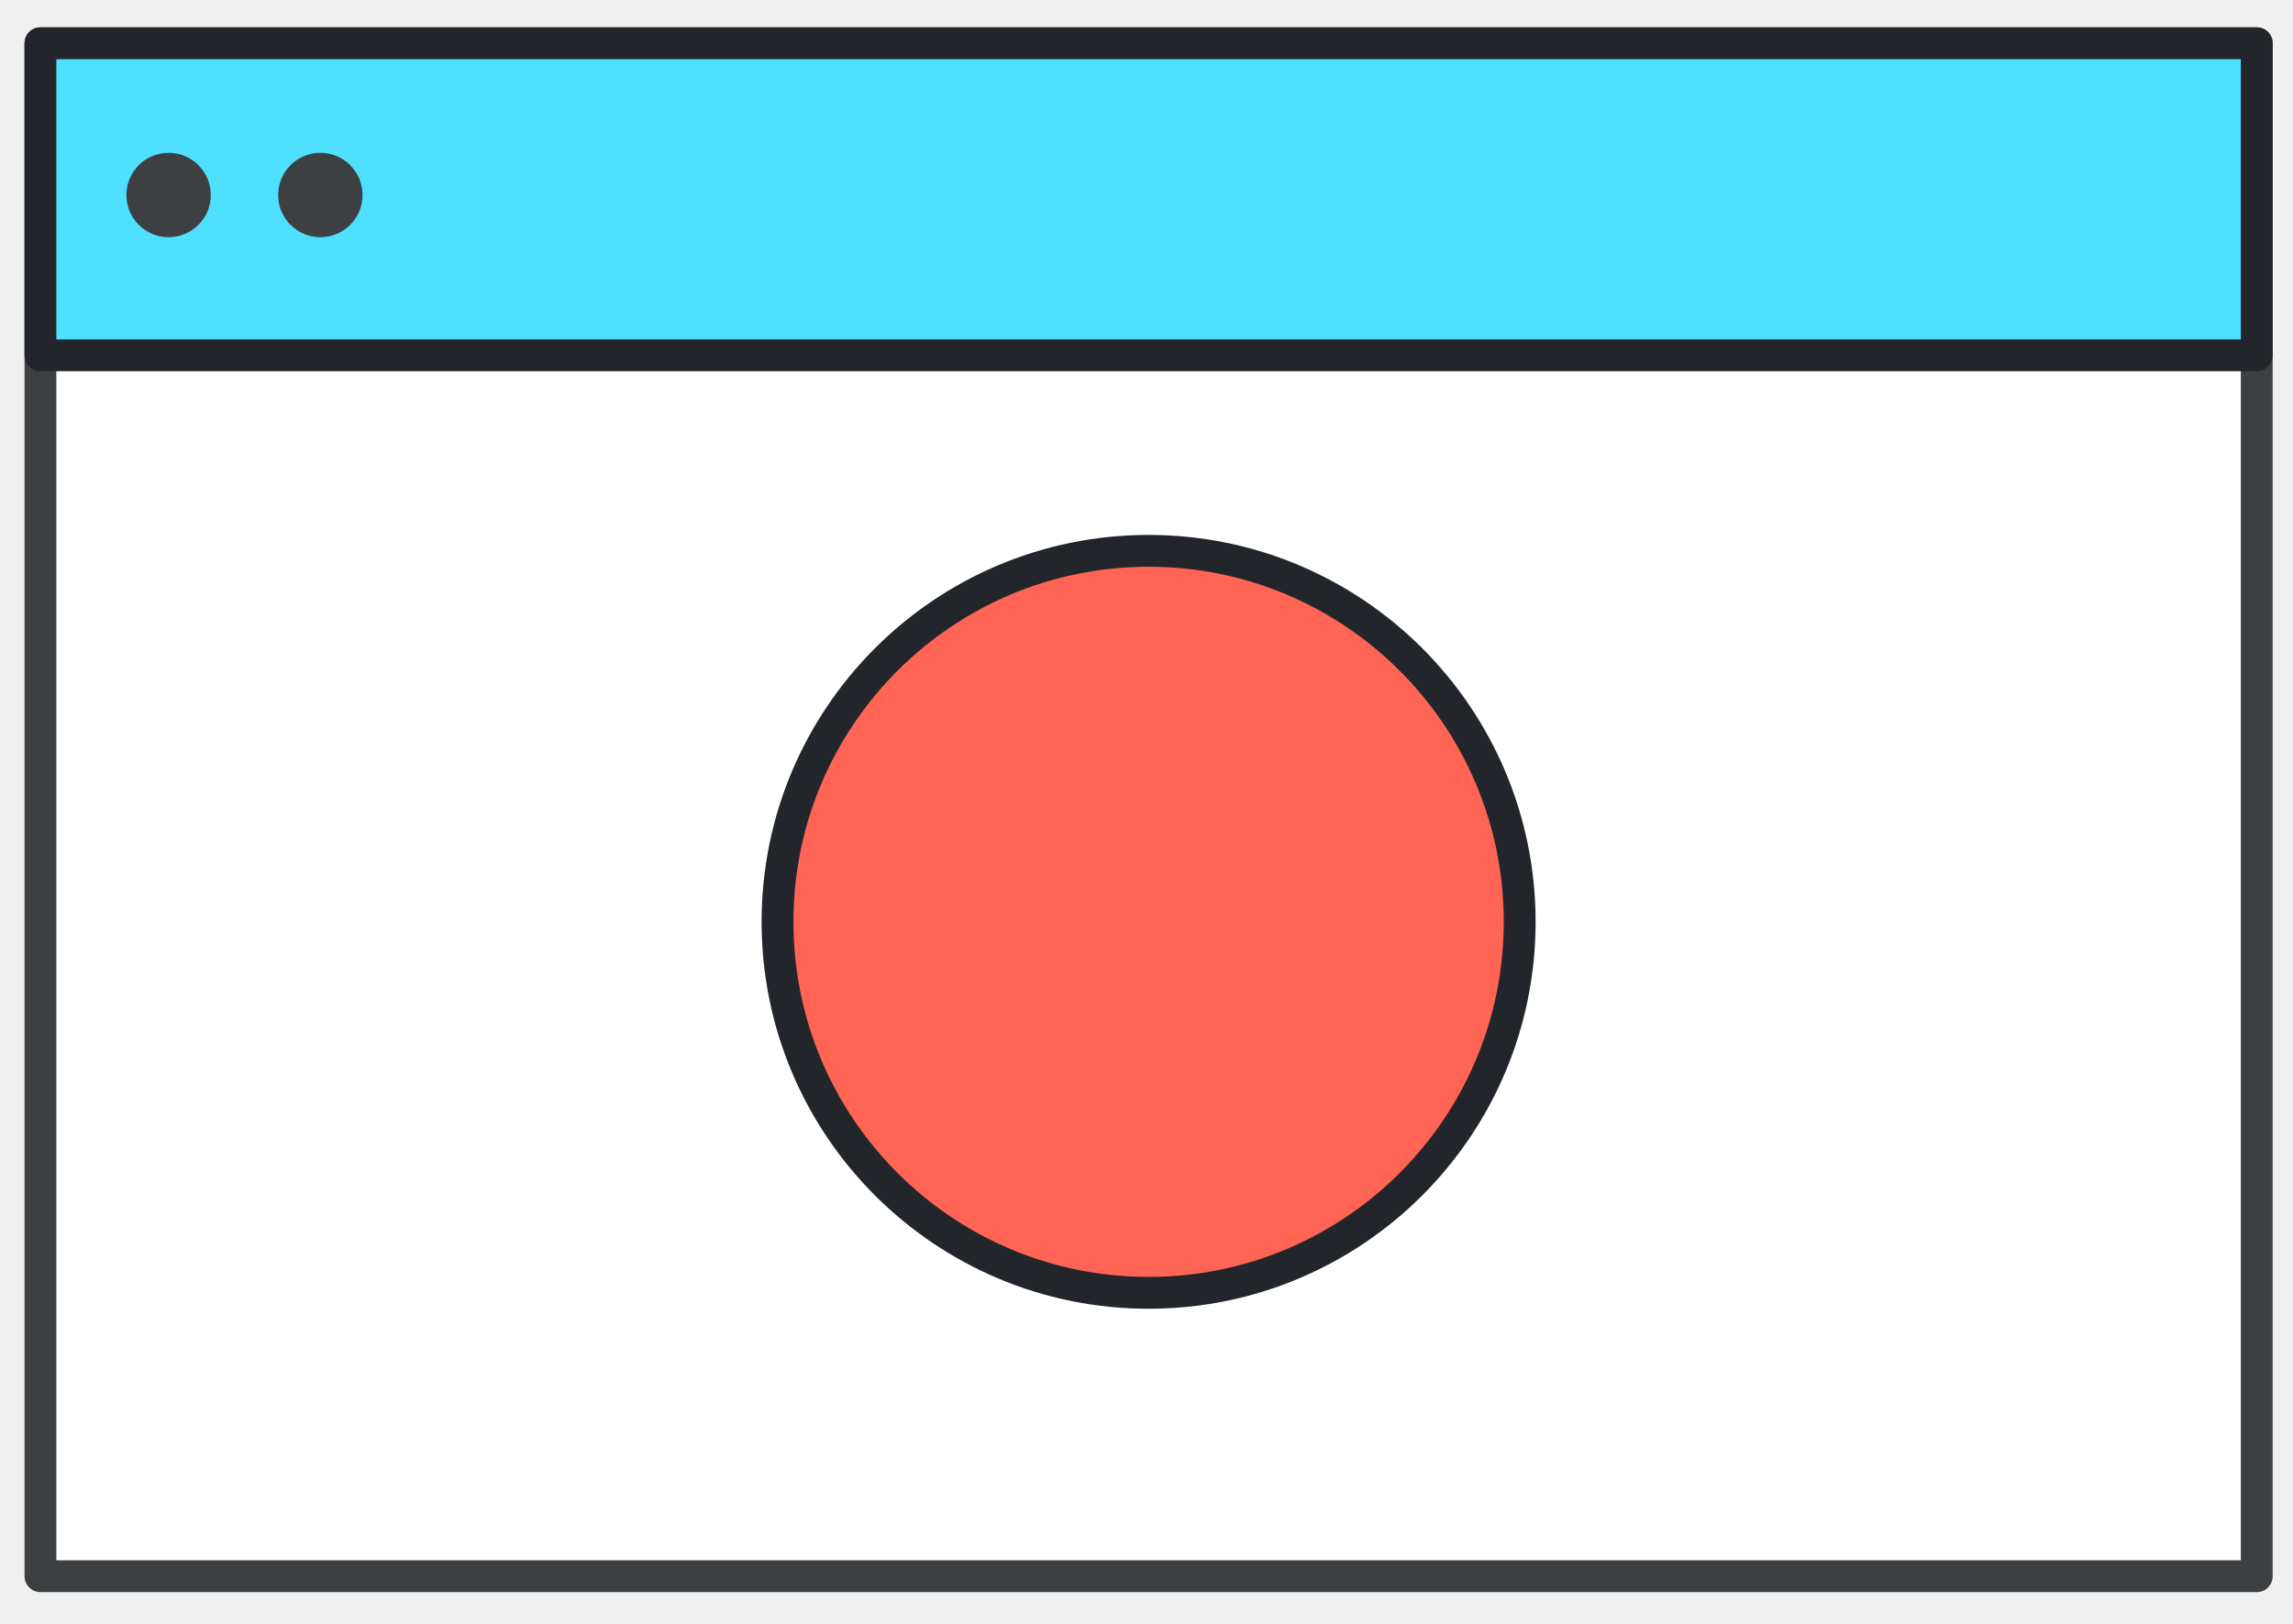
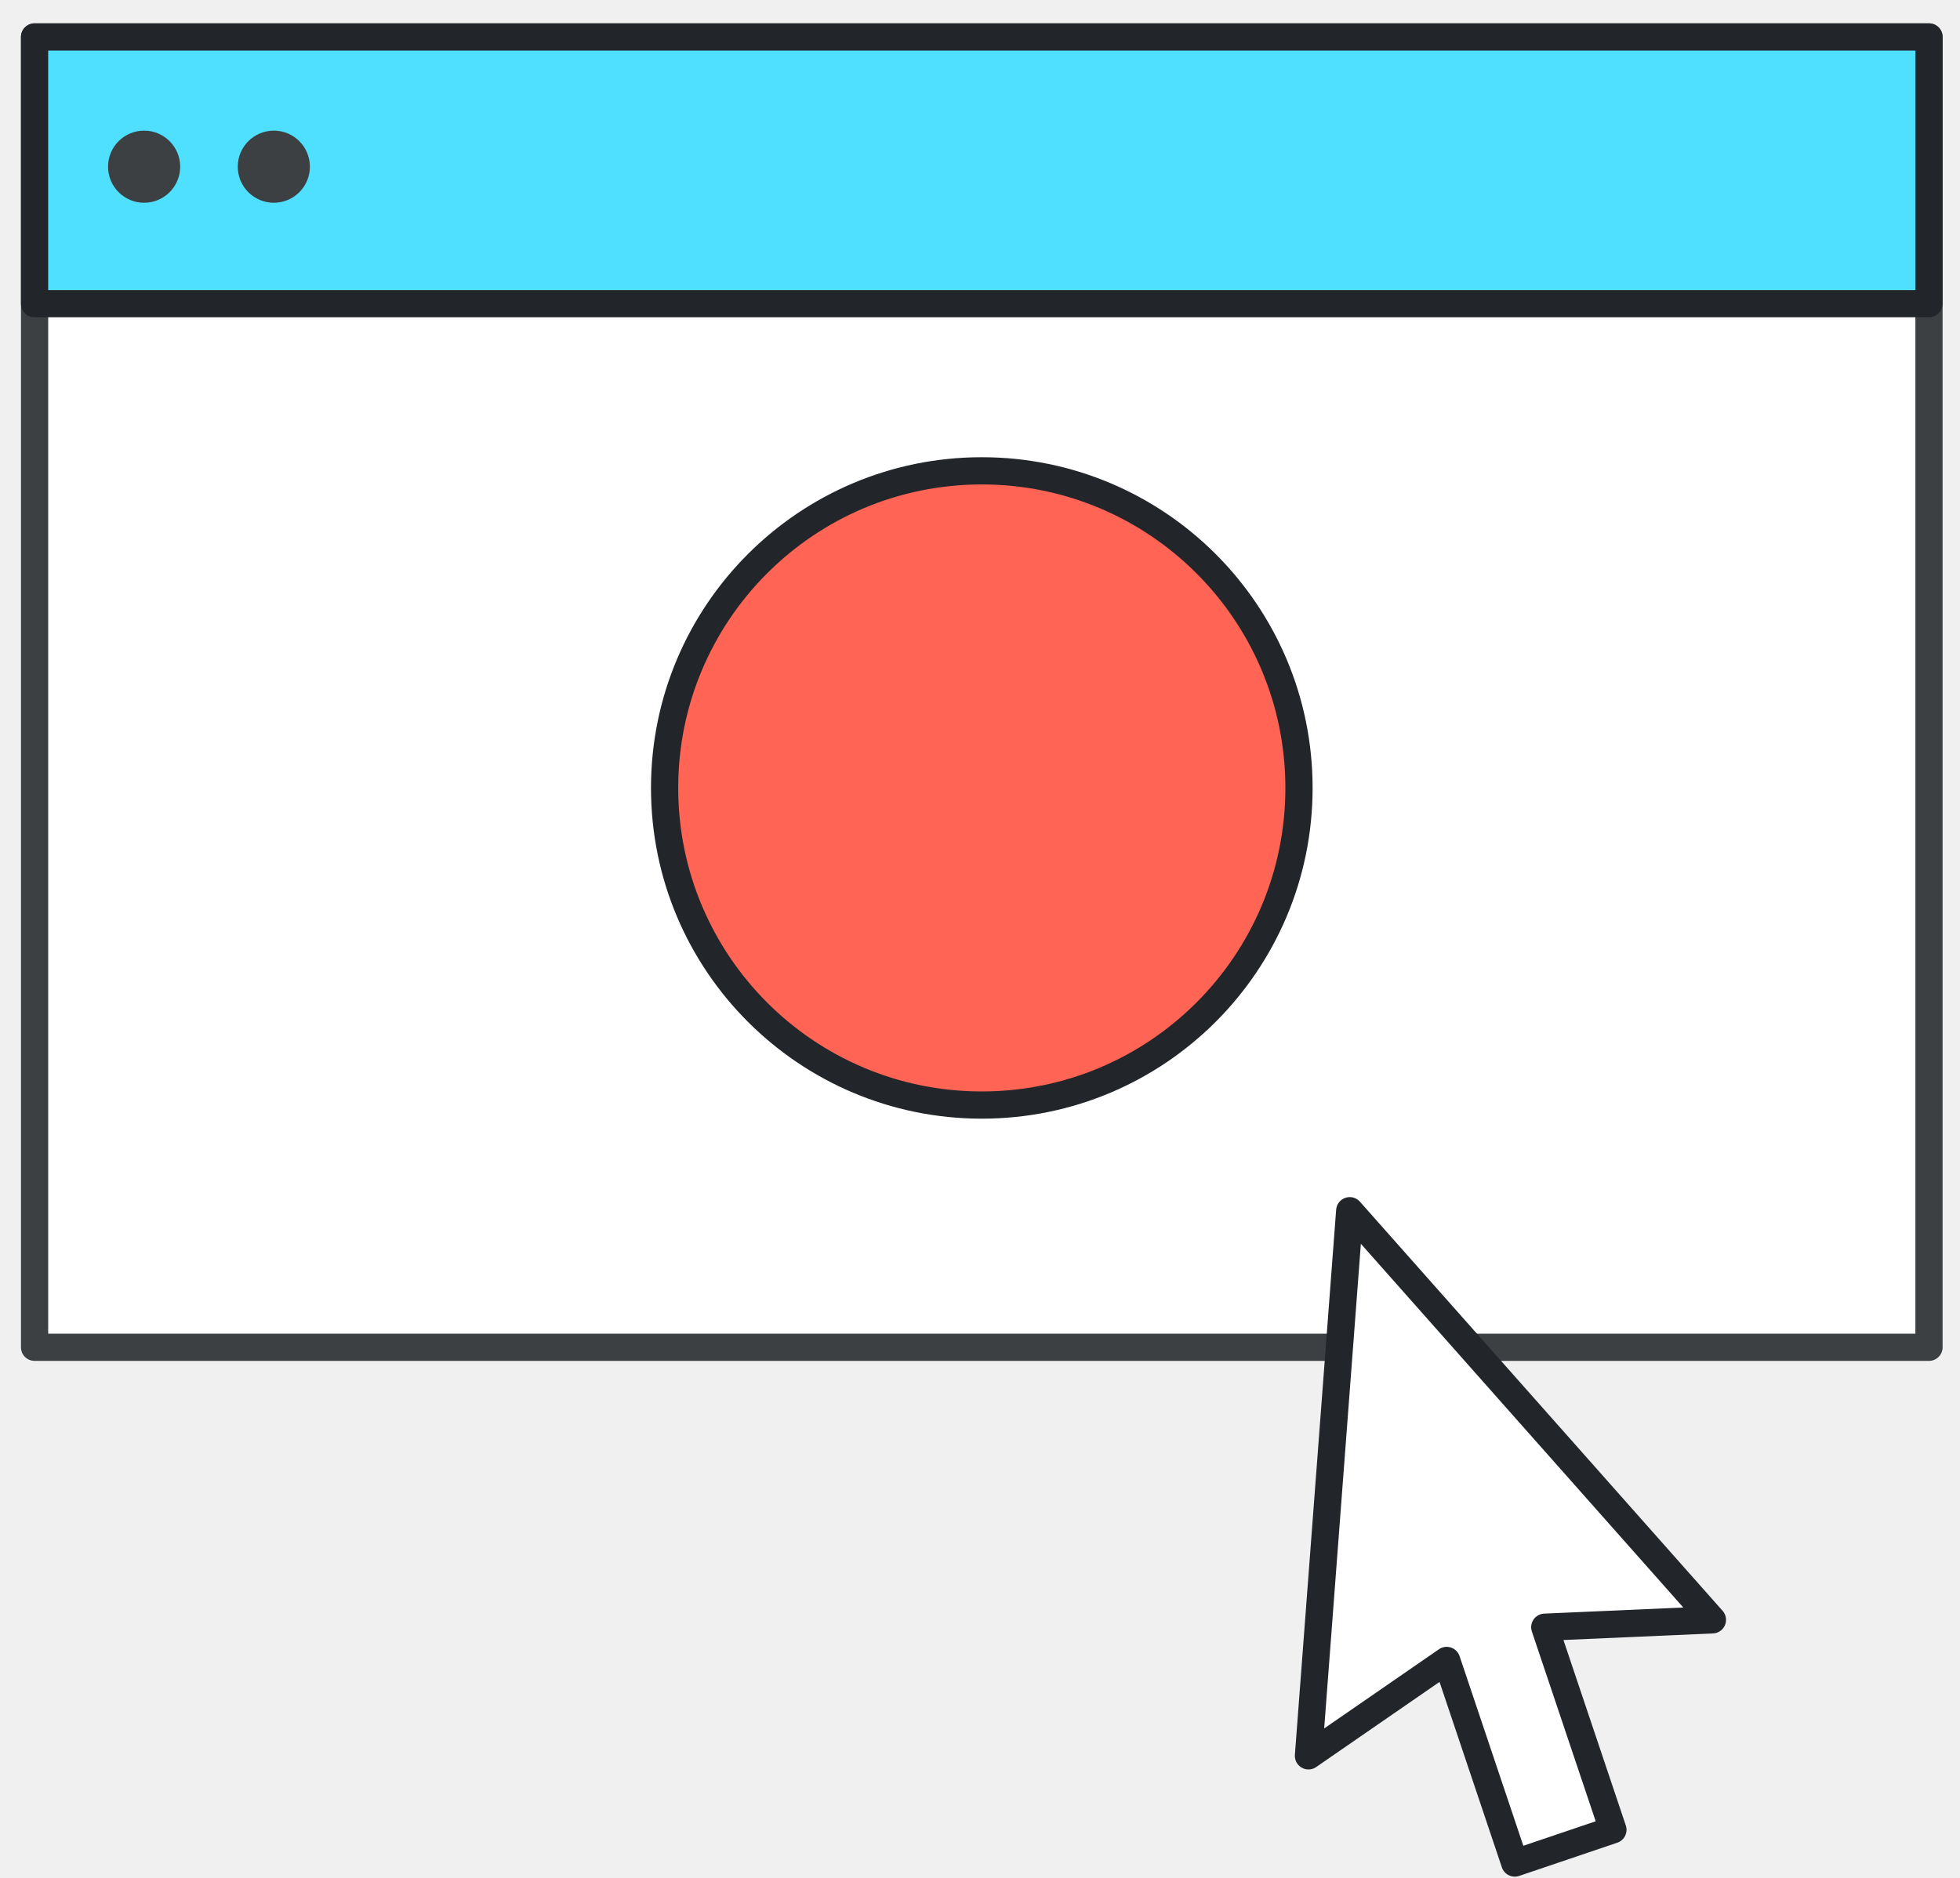
- <svg xmlns="http://www.w3.org/2000/svg" width="72" height="51" viewBox="0 0 72 51" fill="none">
+ <svg xmlns="http://www.w3.org/2000/svg" width="72" height="69" viewBox="0 0 72 69" fill="none">
  <path d="M70.861 1.358H1.27V49.504H70.861V1.358Z" fill="white" stroke="#3C4043" stroke-miterlimit="10" stroke-linecap="round" stroke-linejoin="round" />
  <path d="M70.861 1.358H1.27V11.159H70.861V1.358Z" fill="#4FDFFF" stroke="#22262B" stroke-miterlimit="10" stroke-linecap="round" stroke-linejoin="round" />
  <path d="M36.066 40.604C42.502 40.604 47.718 35.387 47.718 28.952C47.718 22.517 42.502 17.3 36.066 17.3C29.631 17.3 24.414 22.517 24.414 28.952C24.414 35.387 29.631 40.604 36.066 40.604Z" fill="#FF6454" stroke="#22262B" stroke-miterlimit="10" stroke-linecap="round" stroke-linejoin="round" />
  <path d="M5.294 7.45C6.025 7.45 6.619 6.856 6.619 6.125C6.619 5.393 6.025 4.8 5.294 4.8C4.562 4.8 3.969 5.393 3.969 6.125C3.969 6.856 4.562 7.45 5.294 7.45Z" fill="#3C4043" />
  <path d="M10.059 7.45C10.791 7.45 11.384 6.856 11.384 6.125C11.384 5.393 10.791 4.8 10.059 4.8C9.328 4.8 8.734 5.393 8.734 6.125C8.734 6.856 9.328 7.45 10.059 7.45Z" fill="#3C4043" />
+   <path fill-rule="evenodd" clip-rule="evenodd" d="M62.905 59.519L49.582 44.486L48.066 64.516L53.143 61.011L55.645 68.455L59.25 67.234L56.747 59.79L62.905 59.519Z" fill="white" stroke="#22262B" stroke-linejoin="round" />
</svg>
